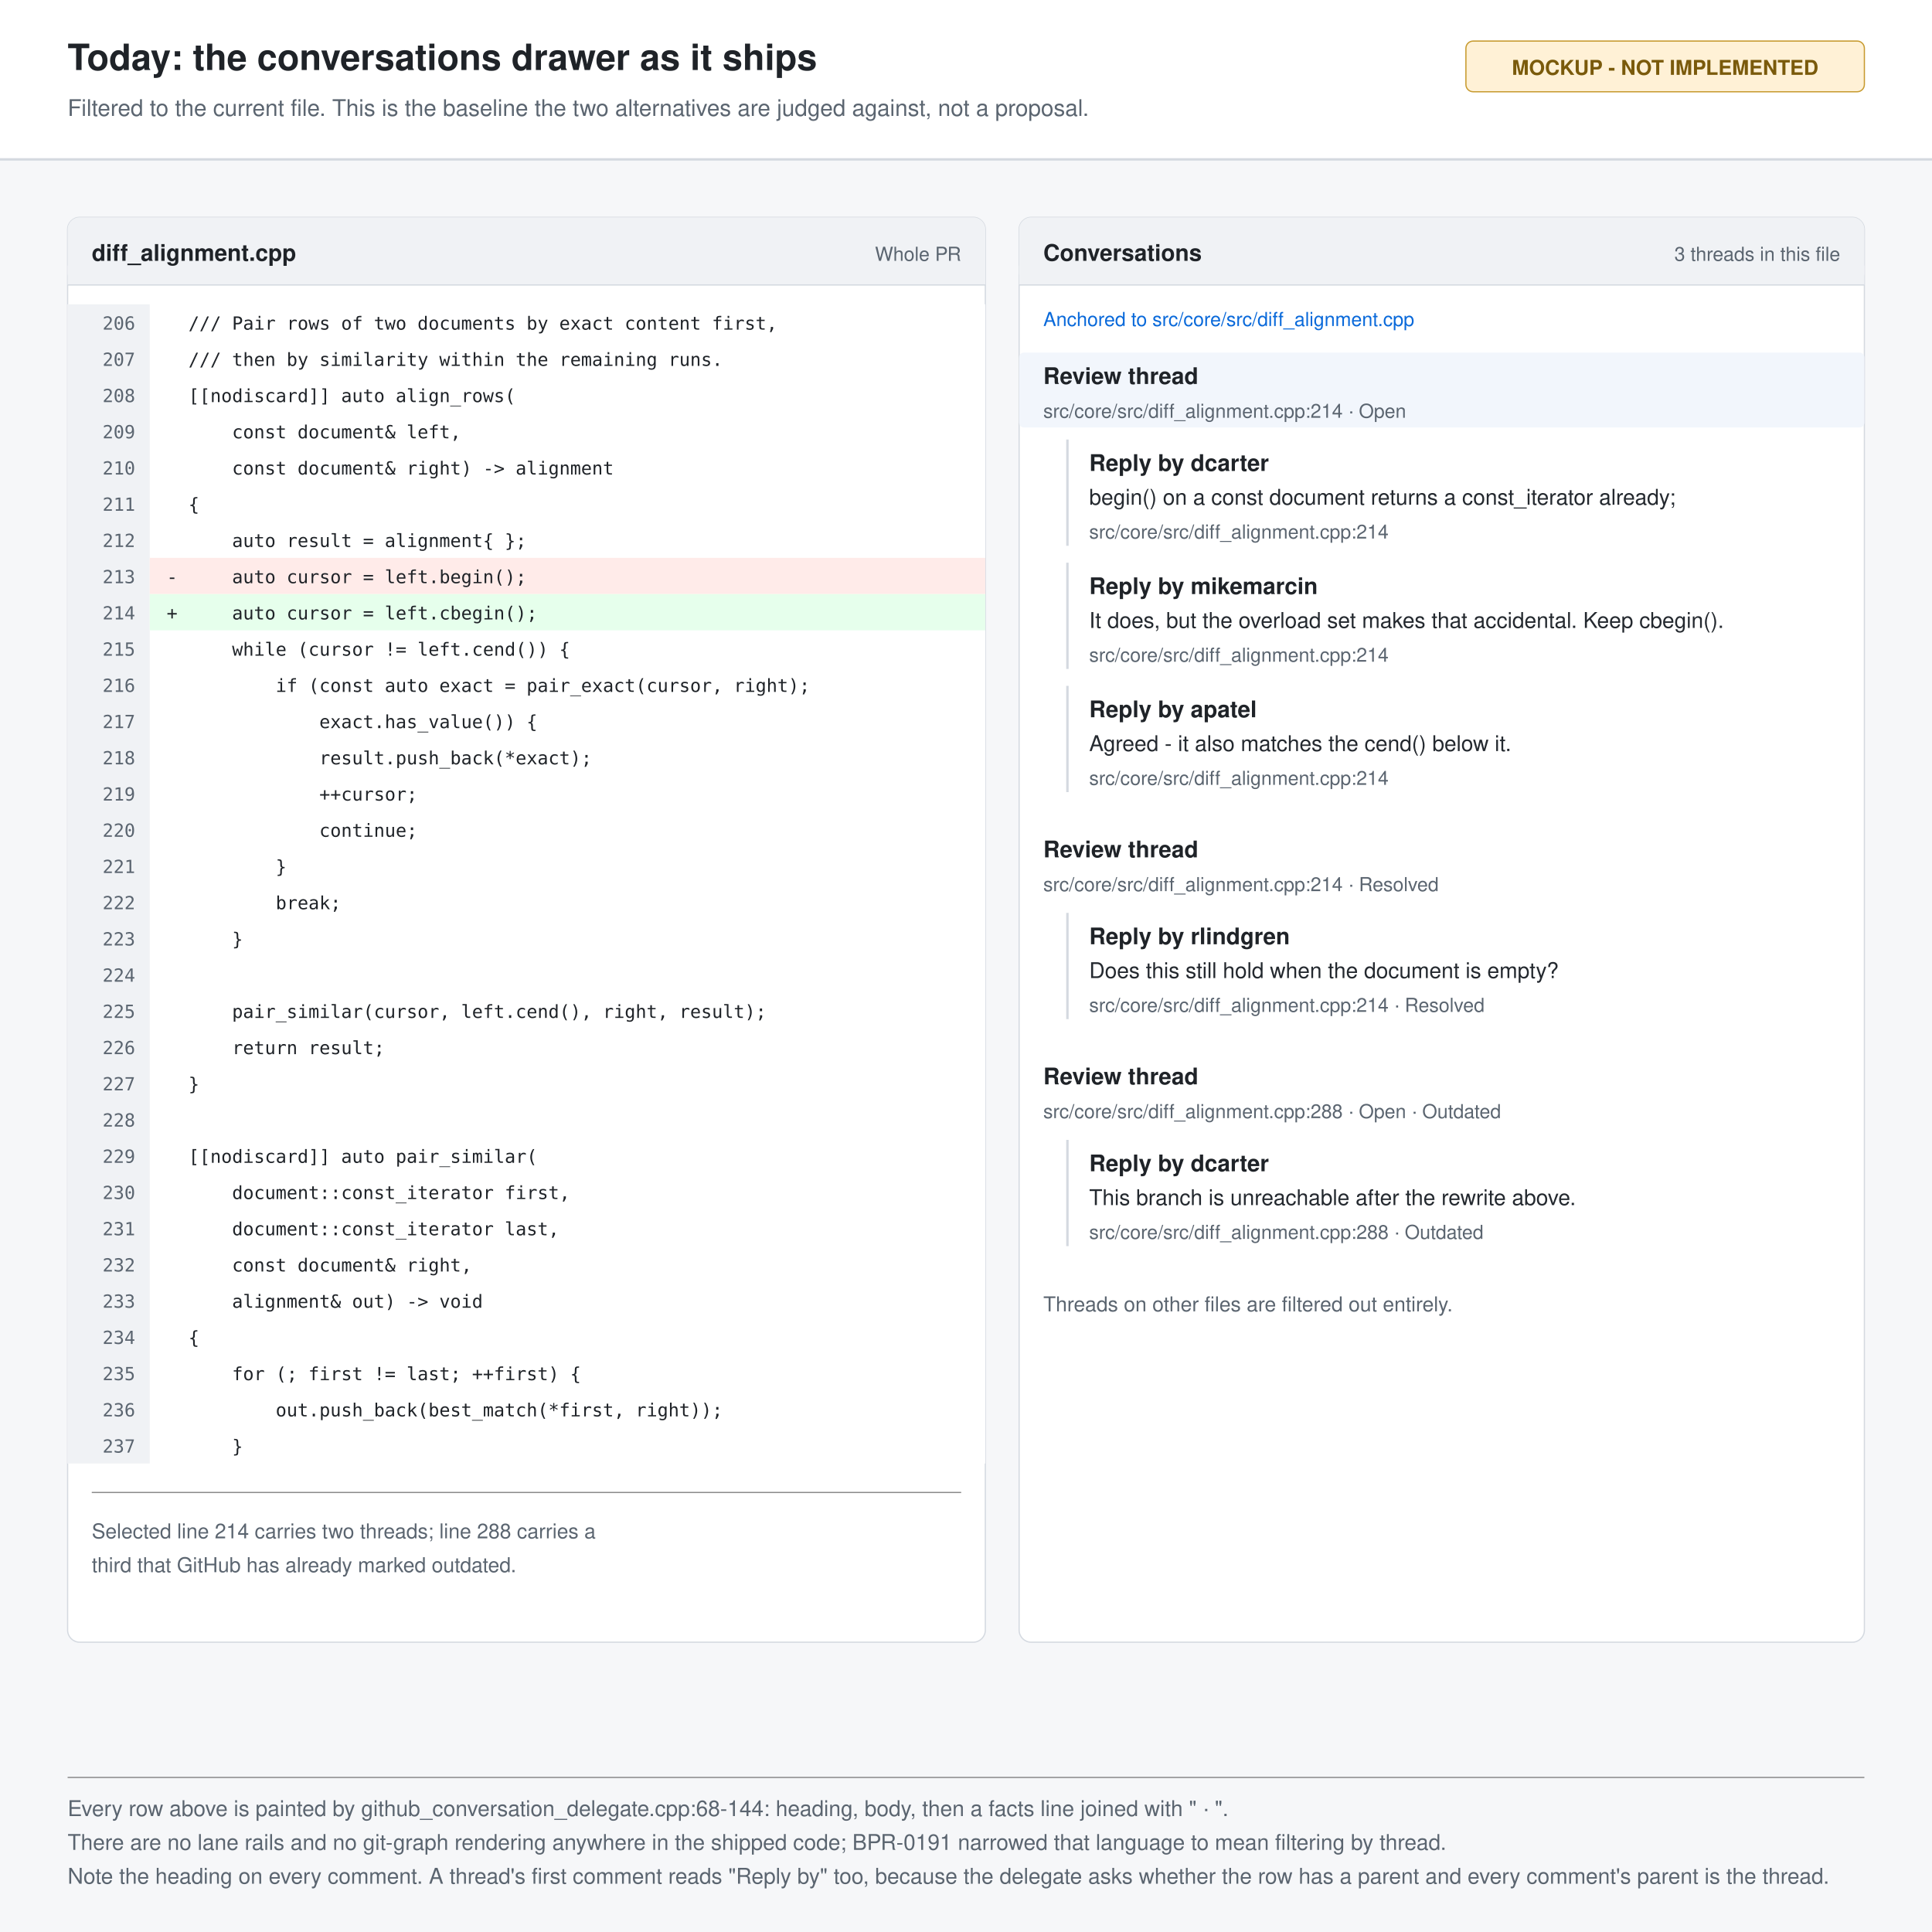
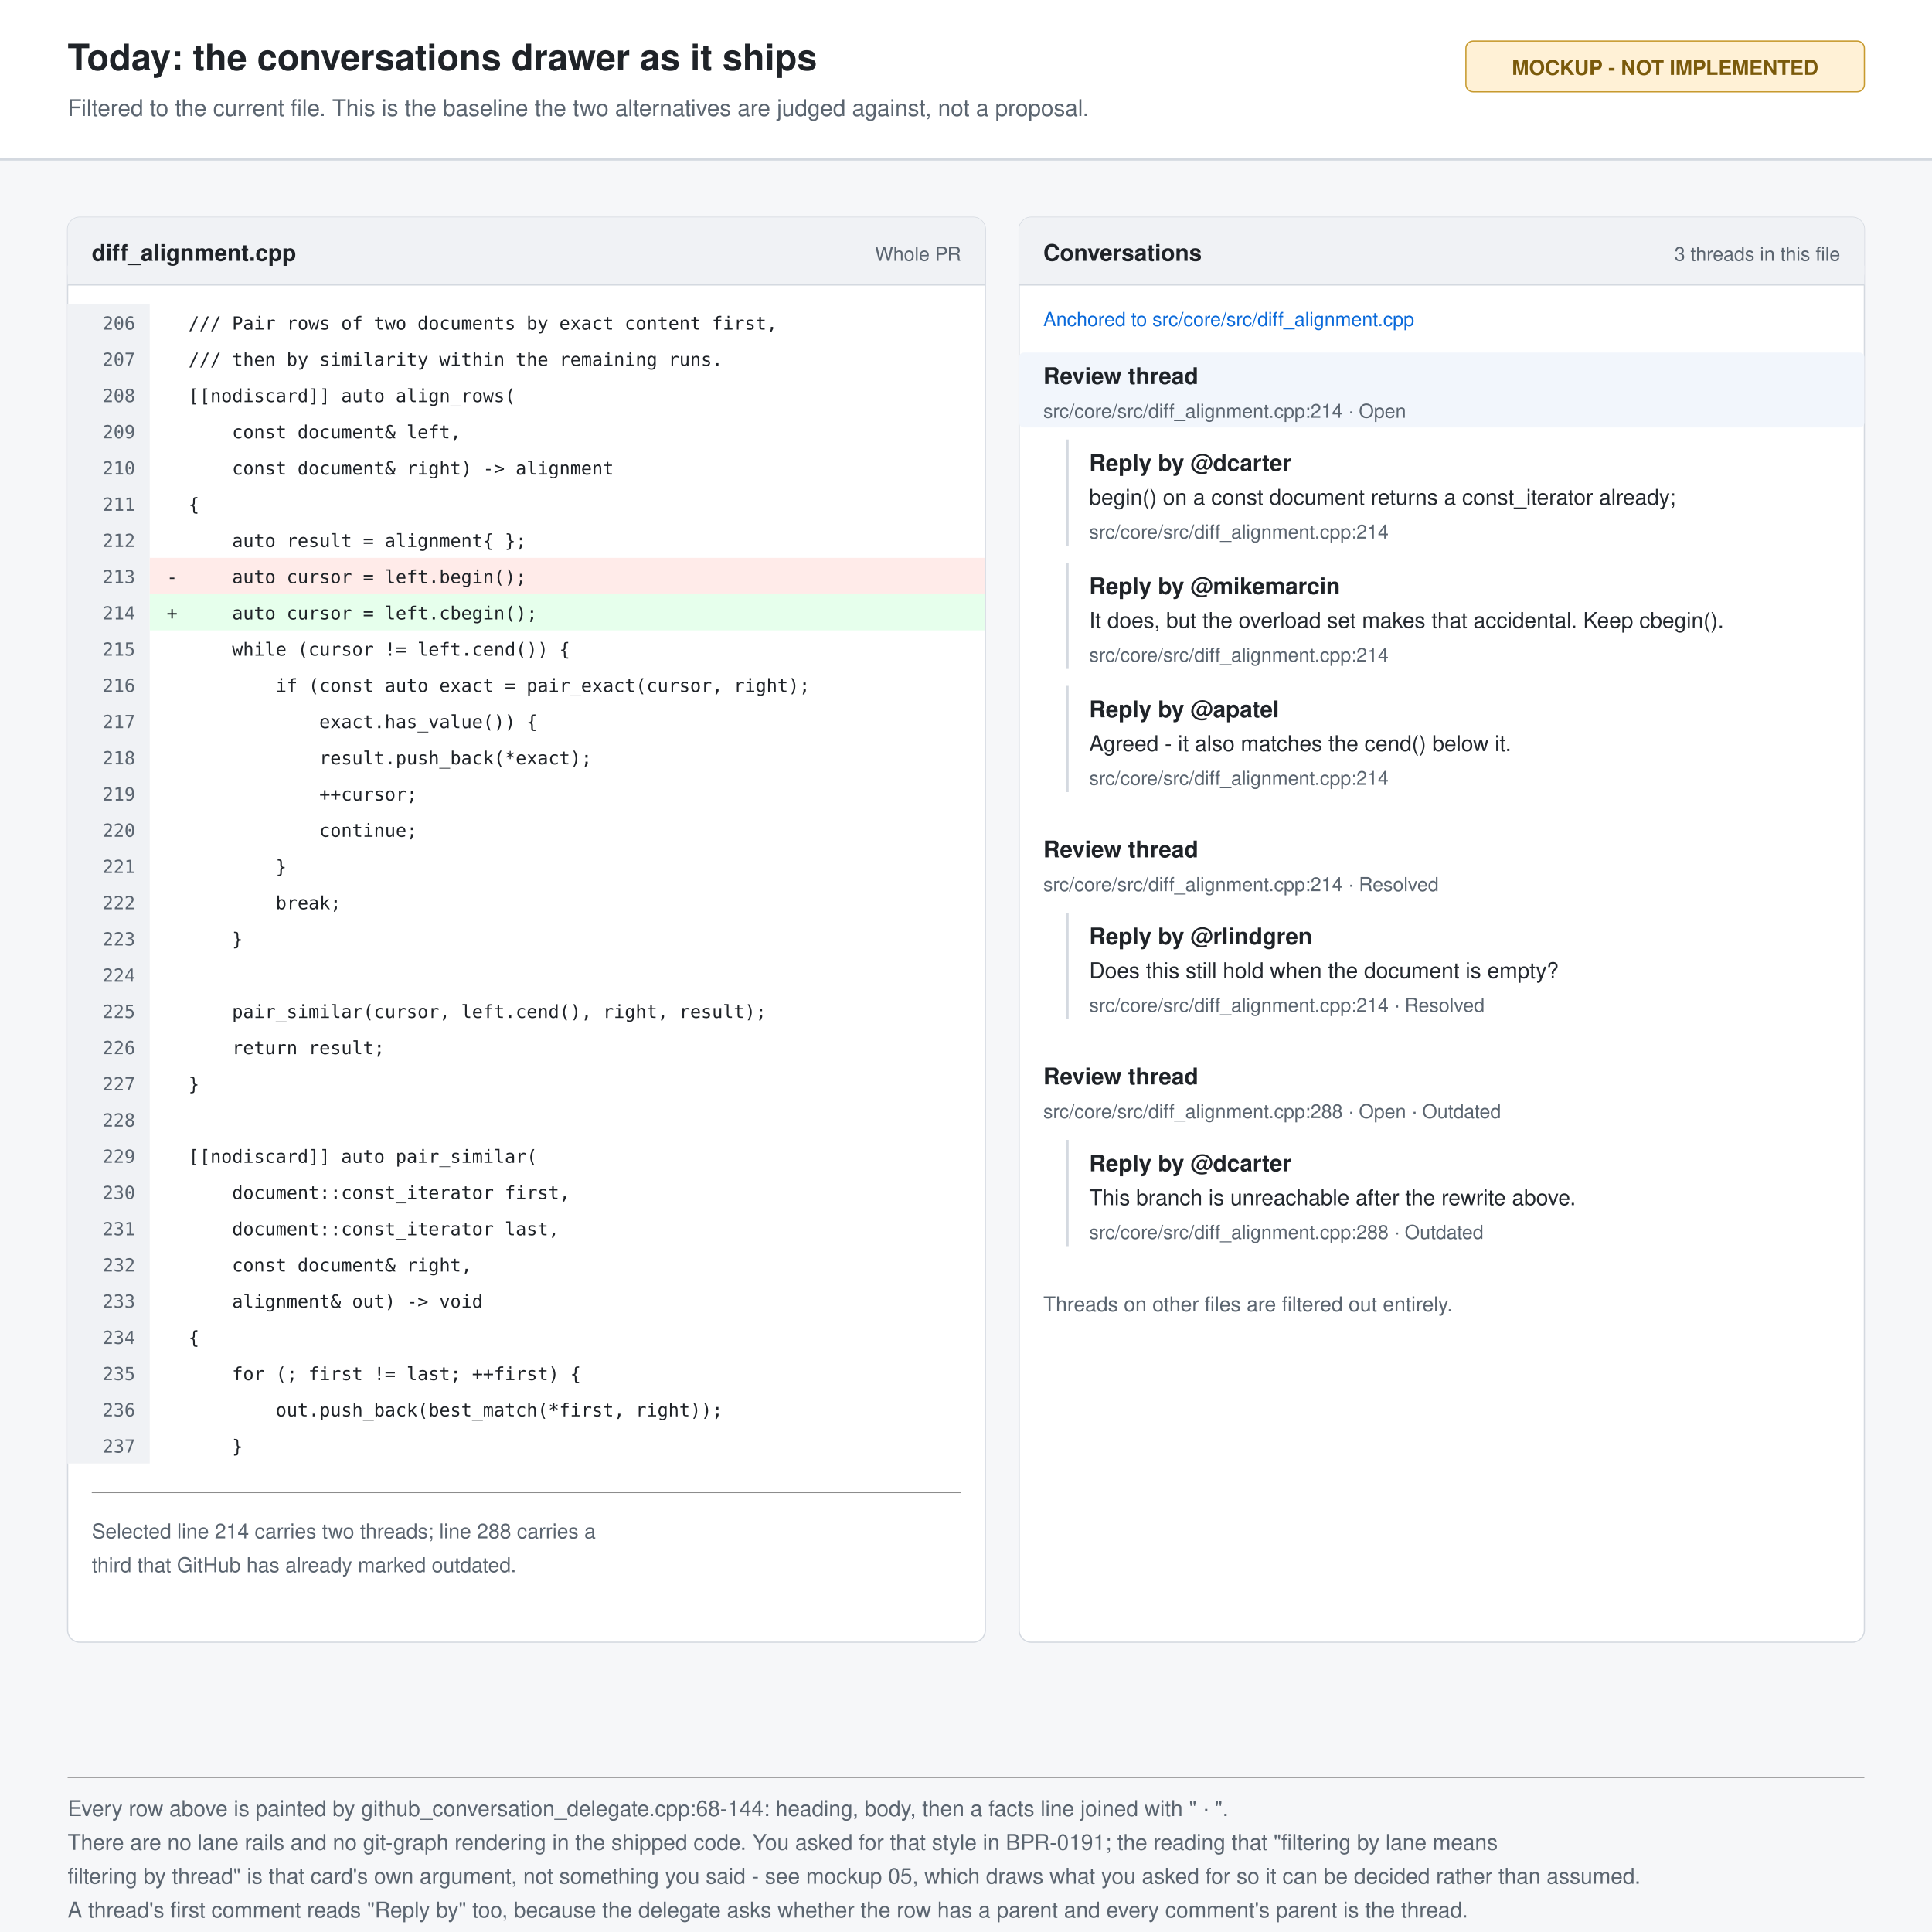
<svg xmlns="http://www.w3.org/2000/svg" width="1600" height="1600" viewBox="0 0 1600 1600">
  <rect width="1600" height="1600" fill="#F6F7F9" />
  <rect x="0" y="0" width="1600" height="132" fill="#FFFFFF" />
  <line x1="0" y1="132" x2="1600" y2="132" stroke="#D4D9E0" stroke-width="2" />
  <text x="56" y="58" font-family="-apple-system, 'Helvetica Neue', Helvetica, Arial, sans-serif" font-size="30" font-weight="600" fill="#1F2328">Today: the conversations drawer as it ships</text>
  <text x="56" y="96" font-family="-apple-system, 'Helvetica Neue', Helvetica, Arial, sans-serif" font-size="19" font-weight="400" fill="#5B6570">Filtered to the current file. This is the baseline the two alternatives are judged against, not a proposal.</text>
  <rect x="1214" y="34" width="330" height="42" fill="#FFF1D6" rx="6" stroke="#C79A2E" stroke-width="1" />
  <text x="1379" y="62" font-family="-apple-system, 'Helvetica Neue', Helvetica, Arial, sans-serif" font-size="17" font-weight="600" fill="#7A5A0B" text-anchor="middle">MOCKUP - NOT IMPLEMENTED</text>
  <line x1="56" y1="1472" x2="1544" y2="1472" stroke="#8C8C8C" stroke-width="1" />
  <text x="56" y="1504" font-family="-apple-system, 'Helvetica Neue', Helvetica, Arial, sans-serif" font-size="18" font-weight="400" fill="#5B6570">Every row above is painted by github_conversation_delegate.cpp:68-144: heading, body, then a facts line joined with "  ·  ".</text>
-   <text x="56" y="1532" font-family="-apple-system, 'Helvetica Neue', Helvetica, Arial, sans-serif" font-size="18" font-weight="400" fill="#5B6570">There are no lane rails and no git-graph rendering anywhere in the shipped code; BPR-0191 narrowed that language to mean filtering by thread.</text>
-   <text x="56" y="1560" font-family="-apple-system, 'Helvetica Neue', Helvetica, Arial, sans-serif" font-size="18" font-weight="400" fill="#5B6570">Note the heading on every comment. A thread's first comment reads "Reply by" too, because the delegate asks whether the row has a parent and every comment's parent is the thread.</text>
+   <text x="56" y="1532" font-family="-apple-system, 'Helvetica Neue', Helvetica, Arial, sans-serif" font-size="18" font-weight="400" fill="#5B6570">There are no lane rails and no git-graph rendering in the shipped code. You asked for that style in BPR-0191; the reading that "filtering by lane means</text>
+   <text x="56" y="1560" font-family="-apple-system, 'Helvetica Neue', Helvetica, Arial, sans-serif" font-size="18" font-weight="400" fill="#5B6570">filtering by thread" is that card's own argument, not something you said - see mockup 05, which draws what you asked for so it can be decided rather than assumed.</text>
+   <text x="56" y="1588" font-family="-apple-system, 'Helvetica Neue', Helvetica, Arial, sans-serif" font-size="18" font-weight="400" fill="#5B6570">A thread's first comment reads "Reply by" too, because the delegate asks whether the row has a parent and every comment's parent is the thread.</text>
  <rect x="56" y="180" width="760" height="1180" fill="#FFFFFF" rx="10" stroke="#D4D9E0" stroke-width="1" />
  <rect x="56" y="180" width="760" height="56" fill="#F0F2F5" rx="10" />
  <rect x="56" y="220" width="760" height="16" fill="#F0F2F5" />
  <line x1="56" y1="236" x2="816" y2="236" stroke="#D4D9E0" stroke-width="1" />
  <text x="76" y="216" font-family="-apple-system, 'Helvetica Neue', Helvetica, Arial, sans-serif" font-size="19" font-weight="600" fill="#1F2328">diff_alignment.cpp</text>
  <text x="796" y="216" font-family="-apple-system, 'Helvetica Neue', Helvetica, Arial, sans-serif" font-size="16" font-weight="400" fill="#5B6570" text-anchor="end">Whole PR</text>
  <rect x="56" y="252" width="760" height="960" fill="#FFFFFF" />
  <rect x="56" y="252" width="68" height="960" fill="#F0F2F5" />
  <text x="112" y="273" font-family="ui-monospace, 'SF Mono', Menlo, Consolas, monospace" font-size="15" font-weight="400" fill="#5B6570" text-anchor="end">206</text>
  <text x="138" y="273" font-family="ui-monospace, 'SF Mono', Menlo, Consolas, monospace" font-size="15" font-weight="400" fill="#1F2328" xml:space="preserve">  /// Pair rows of two documents by exact content first,</text>
  <text x="112" y="303" font-family="ui-monospace, 'SF Mono', Menlo, Consolas, monospace" font-size="15" font-weight="400" fill="#5B6570" text-anchor="end">207</text>
  <text x="138" y="303" font-family="ui-monospace, 'SF Mono', Menlo, Consolas, monospace" font-size="15" font-weight="400" fill="#1F2328" xml:space="preserve">  /// then by similarity within the remaining runs.</text>
  <text x="112" y="333" font-family="ui-monospace, 'SF Mono', Menlo, Consolas, monospace" font-size="15" font-weight="400" fill="#5B6570" text-anchor="end">208</text>
  <text x="138" y="333" font-family="ui-monospace, 'SF Mono', Menlo, Consolas, monospace" font-size="15" font-weight="400" fill="#1F2328" xml:space="preserve">  [[nodiscard]] auto align_rows(</text>
  <text x="112" y="363" font-family="ui-monospace, 'SF Mono', Menlo, Consolas, monospace" font-size="15" font-weight="400" fill="#5B6570" text-anchor="end">209</text>
  <text x="138" y="363" font-family="ui-monospace, 'SF Mono', Menlo, Consolas, monospace" font-size="15" font-weight="400" fill="#1F2328" xml:space="preserve">      const document&amp; left,</text>
  <text x="112" y="393" font-family="ui-monospace, 'SF Mono', Menlo, Consolas, monospace" font-size="15" font-weight="400" fill="#5B6570" text-anchor="end">210</text>
  <text x="138" y="393" font-family="ui-monospace, 'SF Mono', Menlo, Consolas, monospace" font-size="15" font-weight="400" fill="#1F2328" xml:space="preserve">      const document&amp; right) -&gt; alignment</text>
  <text x="112" y="423" font-family="ui-monospace, 'SF Mono', Menlo, Consolas, monospace" font-size="15" font-weight="400" fill="#5B6570" text-anchor="end">211</text>
  <text x="138" y="423" font-family="ui-monospace, 'SF Mono', Menlo, Consolas, monospace" font-size="15" font-weight="400" fill="#1F2328" xml:space="preserve">  {</text>
  <text x="112" y="453" font-family="ui-monospace, 'SF Mono', Menlo, Consolas, monospace" font-size="15" font-weight="400" fill="#5B6570" text-anchor="end">212</text>
  <text x="138" y="453" font-family="ui-monospace, 'SF Mono', Menlo, Consolas, monospace" font-size="15" font-weight="400" fill="#1F2328" xml:space="preserve">      auto result = alignment{ };</text>
  <rect x="124" y="462" width="692" height="30" fill="#FFEBE9" />
  <text x="112" y="483" font-family="ui-monospace, 'SF Mono', Menlo, Consolas, monospace" font-size="15" font-weight="400" fill="#5B6570" text-anchor="end">213</text>
  <text x="138" y="483" font-family="ui-monospace, 'SF Mono', Menlo, Consolas, monospace" font-size="15" font-weight="400" fill="#1F2328" xml:space="preserve">-     auto cursor = left.begin();</text>
  <rect x="124" y="492" width="692" height="30" fill="#E6FFEC" />
  <text x="112" y="513" font-family="ui-monospace, 'SF Mono', Menlo, Consolas, monospace" font-size="15" font-weight="400" fill="#5B6570" text-anchor="end">214</text>
  <text x="138" y="513" font-family="ui-monospace, 'SF Mono', Menlo, Consolas, monospace" font-size="15" font-weight="400" fill="#1F2328" xml:space="preserve">+     auto cursor = left.cbegin();</text>
  <text x="112" y="543" font-family="ui-monospace, 'SF Mono', Menlo, Consolas, monospace" font-size="15" font-weight="400" fill="#5B6570" text-anchor="end">215</text>
  <text x="138" y="543" font-family="ui-monospace, 'SF Mono', Menlo, Consolas, monospace" font-size="15" font-weight="400" fill="#1F2328" xml:space="preserve">      while (cursor != left.cend()) {</text>
  <text x="112" y="573" font-family="ui-monospace, 'SF Mono', Menlo, Consolas, monospace" font-size="15" font-weight="400" fill="#5B6570" text-anchor="end">216</text>
  <text x="138" y="573" font-family="ui-monospace, 'SF Mono', Menlo, Consolas, monospace" font-size="15" font-weight="400" fill="#1F2328" xml:space="preserve">          if (const auto exact = pair_exact(cursor, right);</text>
  <text x="112" y="603" font-family="ui-monospace, 'SF Mono', Menlo, Consolas, monospace" font-size="15" font-weight="400" fill="#5B6570" text-anchor="end">217</text>
  <text x="138" y="603" font-family="ui-monospace, 'SF Mono', Menlo, Consolas, monospace" font-size="15" font-weight="400" fill="#1F2328" xml:space="preserve">              exact.has_value()) {</text>
  <text x="112" y="633" font-family="ui-monospace, 'SF Mono', Menlo, Consolas, monospace" font-size="15" font-weight="400" fill="#5B6570" text-anchor="end">218</text>
  <text x="138" y="633" font-family="ui-monospace, 'SF Mono', Menlo, Consolas, monospace" font-size="15" font-weight="400" fill="#1F2328" xml:space="preserve">              result.push_back(*exact);</text>
  <text x="112" y="663" font-family="ui-monospace, 'SF Mono', Menlo, Consolas, monospace" font-size="15" font-weight="400" fill="#5B6570" text-anchor="end">219</text>
  <text x="138" y="663" font-family="ui-monospace, 'SF Mono', Menlo, Consolas, monospace" font-size="15" font-weight="400" fill="#1F2328" xml:space="preserve">              ++cursor;</text>
  <text x="112" y="693" font-family="ui-monospace, 'SF Mono', Menlo, Consolas, monospace" font-size="15" font-weight="400" fill="#5B6570" text-anchor="end">220</text>
  <text x="138" y="693" font-family="ui-monospace, 'SF Mono', Menlo, Consolas, monospace" font-size="15" font-weight="400" fill="#1F2328" xml:space="preserve">              continue;</text>
  <text x="112" y="723" font-family="ui-monospace, 'SF Mono', Menlo, Consolas, monospace" font-size="15" font-weight="400" fill="#5B6570" text-anchor="end">221</text>
  <text x="138" y="723" font-family="ui-monospace, 'SF Mono', Menlo, Consolas, monospace" font-size="15" font-weight="400" fill="#1F2328" xml:space="preserve">          }</text>
  <text x="112" y="753" font-family="ui-monospace, 'SF Mono', Menlo, Consolas, monospace" font-size="15" font-weight="400" fill="#5B6570" text-anchor="end">222</text>
  <text x="138" y="753" font-family="ui-monospace, 'SF Mono', Menlo, Consolas, monospace" font-size="15" font-weight="400" fill="#1F2328" xml:space="preserve">          break;</text>
  <text x="112" y="783" font-family="ui-monospace, 'SF Mono', Menlo, Consolas, monospace" font-size="15" font-weight="400" fill="#5B6570" text-anchor="end">223</text>
  <text x="138" y="783" font-family="ui-monospace, 'SF Mono', Menlo, Consolas, monospace" font-size="15" font-weight="400" fill="#1F2328" xml:space="preserve">      }</text>
  <text x="112" y="813" font-family="ui-monospace, 'SF Mono', Menlo, Consolas, monospace" font-size="15" font-weight="400" fill="#5B6570" text-anchor="end">224</text>
  <text x="138" y="813" font-family="ui-monospace, 'SF Mono', Menlo, Consolas, monospace" font-size="15" font-weight="400" fill="#1F2328" xml:space="preserve">  </text>
  <text x="112" y="843" font-family="ui-monospace, 'SF Mono', Menlo, Consolas, monospace" font-size="15" font-weight="400" fill="#5B6570" text-anchor="end">225</text>
  <text x="138" y="843" font-family="ui-monospace, 'SF Mono', Menlo, Consolas, monospace" font-size="15" font-weight="400" fill="#1F2328" xml:space="preserve">      pair_similar(cursor, left.cend(), right, result);</text>
  <text x="112" y="873" font-family="ui-monospace, 'SF Mono', Menlo, Consolas, monospace" font-size="15" font-weight="400" fill="#5B6570" text-anchor="end">226</text>
  <text x="138" y="873" font-family="ui-monospace, 'SF Mono', Menlo, Consolas, monospace" font-size="15" font-weight="400" fill="#1F2328" xml:space="preserve">      return result;</text>
  <text x="112" y="903" font-family="ui-monospace, 'SF Mono', Menlo, Consolas, monospace" font-size="15" font-weight="400" fill="#5B6570" text-anchor="end">227</text>
  <text x="138" y="903" font-family="ui-monospace, 'SF Mono', Menlo, Consolas, monospace" font-size="15" font-weight="400" fill="#1F2328" xml:space="preserve">  }</text>
  <text x="112" y="933" font-family="ui-monospace, 'SF Mono', Menlo, Consolas, monospace" font-size="15" font-weight="400" fill="#5B6570" text-anchor="end">228</text>
  <text x="138" y="933" font-family="ui-monospace, 'SF Mono', Menlo, Consolas, monospace" font-size="15" font-weight="400" fill="#1F2328" xml:space="preserve">  </text>
  <text x="112" y="963" font-family="ui-monospace, 'SF Mono', Menlo, Consolas, monospace" font-size="15" font-weight="400" fill="#5B6570" text-anchor="end">229</text>
  <text x="138" y="963" font-family="ui-monospace, 'SF Mono', Menlo, Consolas, monospace" font-size="15" font-weight="400" fill="#1F2328" xml:space="preserve">  [[nodiscard]] auto pair_similar(</text>
  <text x="112" y="993" font-family="ui-monospace, 'SF Mono', Menlo, Consolas, monospace" font-size="15" font-weight="400" fill="#5B6570" text-anchor="end">230</text>
  <text x="138" y="993" font-family="ui-monospace, 'SF Mono', Menlo, Consolas, monospace" font-size="15" font-weight="400" fill="#1F2328" xml:space="preserve">      document::const_iterator first,</text>
  <text x="112" y="1023" font-family="ui-monospace, 'SF Mono', Menlo, Consolas, monospace" font-size="15" font-weight="400" fill="#5B6570" text-anchor="end">231</text>
  <text x="138" y="1023" font-family="ui-monospace, 'SF Mono', Menlo, Consolas, monospace" font-size="15" font-weight="400" fill="#1F2328" xml:space="preserve">      document::const_iterator last,</text>
  <text x="112" y="1053" font-family="ui-monospace, 'SF Mono', Menlo, Consolas, monospace" font-size="15" font-weight="400" fill="#5B6570" text-anchor="end">232</text>
  <text x="138" y="1053" font-family="ui-monospace, 'SF Mono', Menlo, Consolas, monospace" font-size="15" font-weight="400" fill="#1F2328" xml:space="preserve">      const document&amp; right,</text>
  <text x="112" y="1083" font-family="ui-monospace, 'SF Mono', Menlo, Consolas, monospace" font-size="15" font-weight="400" fill="#5B6570" text-anchor="end">233</text>
  <text x="138" y="1083" font-family="ui-monospace, 'SF Mono', Menlo, Consolas, monospace" font-size="15" font-weight="400" fill="#1F2328" xml:space="preserve">      alignment&amp; out) -&gt; void</text>
  <text x="112" y="1113" font-family="ui-monospace, 'SF Mono', Menlo, Consolas, monospace" font-size="15" font-weight="400" fill="#5B6570" text-anchor="end">234</text>
  <text x="138" y="1113" font-family="ui-monospace, 'SF Mono', Menlo, Consolas, monospace" font-size="15" font-weight="400" fill="#1F2328" xml:space="preserve">  {</text>
  <text x="112" y="1143" font-family="ui-monospace, 'SF Mono', Menlo, Consolas, monospace" font-size="15" font-weight="400" fill="#5B6570" text-anchor="end">235</text>
  <text x="138" y="1143" font-family="ui-monospace, 'SF Mono', Menlo, Consolas, monospace" font-size="15" font-weight="400" fill="#1F2328" xml:space="preserve">      for (; first != last; ++first) {</text>
  <text x="112" y="1173" font-family="ui-monospace, 'SF Mono', Menlo, Consolas, monospace" font-size="15" font-weight="400" fill="#5B6570" text-anchor="end">236</text>
  <text x="138" y="1173" font-family="ui-monospace, 'SF Mono', Menlo, Consolas, monospace" font-size="15" font-weight="400" fill="#1F2328" xml:space="preserve">          out.push_back(best_match(*first, right));</text>
  <text x="112" y="1203" font-family="ui-monospace, 'SF Mono', Menlo, Consolas, monospace" font-size="15" font-weight="400" fill="#5B6570" text-anchor="end">237</text>
  <text x="138" y="1203" font-family="ui-monospace, 'SF Mono', Menlo, Consolas, monospace" font-size="15" font-weight="400" fill="#1F2328" xml:space="preserve">      }</text>
  <line x1="76" y1="1236" x2="796" y2="1236" stroke="#8C8C8C" stroke-width="1" />
  <text x="76" y="1274" font-family="-apple-system, 'Helvetica Neue', Helvetica, Arial, sans-serif" font-size="17" font-weight="400" fill="#5B6570">Selected line 214 carries two threads; line 288 carries a</text>
  <text x="76" y="1302" font-family="-apple-system, 'Helvetica Neue', Helvetica, Arial, sans-serif" font-size="17" font-weight="400" fill="#5B6570">third that GitHub has already marked outdated.</text>
  <rect x="844" y="180" width="700" height="1180" fill="#FFFFFF" rx="10" stroke="#D4D9E0" stroke-width="1" />
  <rect x="844" y="180" width="700" height="56" fill="#F0F2F5" rx="10" />
  <rect x="844" y="220" width="700" height="16" fill="#F0F2F5" />
  <line x1="844" y1="236" x2="1544" y2="236" stroke="#D4D9E0" stroke-width="1" />
  <text x="864" y="216" font-family="-apple-system, 'Helvetica Neue', Helvetica, Arial, sans-serif" font-size="19" font-weight="600" fill="#1F2328">Conversations</text>
  <text x="1524" y="216" font-family="-apple-system, 'Helvetica Neue', Helvetica, Arial, sans-serif" font-size="16" font-weight="400" fill="#5B6570" text-anchor="end">3 threads in this file</text>
  <text x="864" y="270" font-family="-apple-system, 'Helvetica Neue', Helvetica, Arial, sans-serif" font-size="16" font-weight="400" fill="#0969DA">Anchored to src/core/src/diff_alignment.cpp</text>
  <rect x="844" y="292" width="700" height="62" fill="#F2F6FC" rx="4" />
  <text x="864" y="318" font-family="-apple-system, 'Helvetica Neue', Helvetica, Arial, sans-serif" font-size="19" font-weight="600" fill="#1F2328">Review thread</text>
  <text x="864" y="346" font-family="-apple-system, 'Helvetica Neue', Helvetica, Arial, sans-serif" font-size="16" font-weight="400" fill="#5B6570">src/core/src/diff_alignment.cpp:214  ·  Open</text>
-   <text x="902" y="390" font-family="-apple-system, 'Helvetica Neue', Helvetica, Arial, sans-serif" font-size="19" font-weight="600" fill="#1F2328">Reply by dcarter</text>
+   <text x="902" y="390" font-family="-apple-system, 'Helvetica Neue', Helvetica, Arial, sans-serif" font-size="19" font-weight="600" fill="#1F2328">Reply by @dcarter</text>
  <text x="902" y="418" font-family="-apple-system, 'Helvetica Neue', Helvetica, Arial, sans-serif" font-size="18" font-weight="400" fill="#24292F">begin() on a const document returns a const_iterator already;</text>
  <text x="902" y="446" font-family="-apple-system, 'Helvetica Neue', Helvetica, Arial, sans-serif" font-size="16" font-weight="400" fill="#5B6570">src/core/src/diff_alignment.cpp:214</text>
  <line x1="884" y1="364" x2="884" y2="452" stroke="#D4D9E0" stroke-width="2" />
-   <text x="902" y="492" font-family="-apple-system, 'Helvetica Neue', Helvetica, Arial, sans-serif" font-size="19" font-weight="600" fill="#1F2328">Reply by mikemarcin</text>
+   <text x="902" y="492" font-family="-apple-system, 'Helvetica Neue', Helvetica, Arial, sans-serif" font-size="19" font-weight="600" fill="#1F2328">Reply by @mikemarcin</text>
  <text x="902" y="520" font-family="-apple-system, 'Helvetica Neue', Helvetica, Arial, sans-serif" font-size="18" font-weight="400" fill="#24292F">It does, but the overload set makes that accidental. Keep cbegin().</text>
  <text x="902" y="548" font-family="-apple-system, 'Helvetica Neue', Helvetica, Arial, sans-serif" font-size="16" font-weight="400" fill="#5B6570">src/core/src/diff_alignment.cpp:214</text>
  <line x1="884" y1="466" x2="884" y2="554" stroke="#D4D9E0" stroke-width="2" />
-   <text x="902" y="594" font-family="-apple-system, 'Helvetica Neue', Helvetica, Arial, sans-serif" font-size="19" font-weight="600" fill="#1F2328">Reply by apatel</text>
+   <text x="902" y="594" font-family="-apple-system, 'Helvetica Neue', Helvetica, Arial, sans-serif" font-size="19" font-weight="600" fill="#1F2328">Reply by @apatel</text>
  <text x="902" y="622" font-family="-apple-system, 'Helvetica Neue', Helvetica, Arial, sans-serif" font-size="18" font-weight="400" fill="#24292F">Agreed - it also matches the cend() below it.</text>
  <text x="902" y="650" font-family="-apple-system, 'Helvetica Neue', Helvetica, Arial, sans-serif" font-size="16" font-weight="400" fill="#5B6570">src/core/src/diff_alignment.cpp:214</text>
  <line x1="884" y1="568" x2="884" y2="656" stroke="#D4D9E0" stroke-width="2" />
  <text x="864" y="710" font-family="-apple-system, 'Helvetica Neue', Helvetica, Arial, sans-serif" font-size="19" font-weight="600" fill="#1F2328">Review thread</text>
  <text x="864" y="738" font-family="-apple-system, 'Helvetica Neue', Helvetica, Arial, sans-serif" font-size="16" font-weight="400" fill="#5B6570">src/core/src/diff_alignment.cpp:214  ·  Resolved</text>
-   <text x="902" y="782" font-family="-apple-system, 'Helvetica Neue', Helvetica, Arial, sans-serif" font-size="19" font-weight="600" fill="#1F2328">Reply by rlindgren</text>
+   <text x="902" y="782" font-family="-apple-system, 'Helvetica Neue', Helvetica, Arial, sans-serif" font-size="19" font-weight="600" fill="#1F2328">Reply by @rlindgren</text>
  <text x="902" y="810" font-family="-apple-system, 'Helvetica Neue', Helvetica, Arial, sans-serif" font-size="18" font-weight="400" fill="#24292F">Does this still hold when the document is empty?</text>
  <text x="902" y="838" font-family="-apple-system, 'Helvetica Neue', Helvetica, Arial, sans-serif" font-size="16" font-weight="400" fill="#5B6570">src/core/src/diff_alignment.cpp:214  ·  Resolved</text>
  <line x1="884" y1="756" x2="884" y2="844" stroke="#D4D9E0" stroke-width="2" />
  <text x="864" y="898" font-family="-apple-system, 'Helvetica Neue', Helvetica, Arial, sans-serif" font-size="19" font-weight="600" fill="#1F2328">Review thread</text>
  <text x="864" y="926" font-family="-apple-system, 'Helvetica Neue', Helvetica, Arial, sans-serif" font-size="16" font-weight="400" fill="#5B6570">src/core/src/diff_alignment.cpp:288  ·  Open  ·  Outdated</text>
-   <text x="902" y="970" font-family="-apple-system, 'Helvetica Neue', Helvetica, Arial, sans-serif" font-size="19" font-weight="600" fill="#1F2328">Reply by dcarter</text>
+   <text x="902" y="970" font-family="-apple-system, 'Helvetica Neue', Helvetica, Arial, sans-serif" font-size="19" font-weight="600" fill="#1F2328">Reply by @dcarter</text>
  <text x="902" y="998" font-family="-apple-system, 'Helvetica Neue', Helvetica, Arial, sans-serif" font-size="18" font-weight="400" fill="#24292F">This branch is unreachable after the rewrite above.</text>
  <text x="902" y="1026" font-family="-apple-system, 'Helvetica Neue', Helvetica, Arial, sans-serif" font-size="16" font-weight="400" fill="#5B6570">src/core/src/diff_alignment.cpp:288  ·  Outdated</text>
  <line x1="884" y1="944" x2="884" y2="1032" stroke="#D4D9E0" stroke-width="2" />
  <text x="864" y="1086" font-family="-apple-system, 'Helvetica Neue', Helvetica, Arial, sans-serif" font-size="17" font-weight="400" fill="#5B6570">Threads on other files are filtered out entirely.</text>
</svg>
